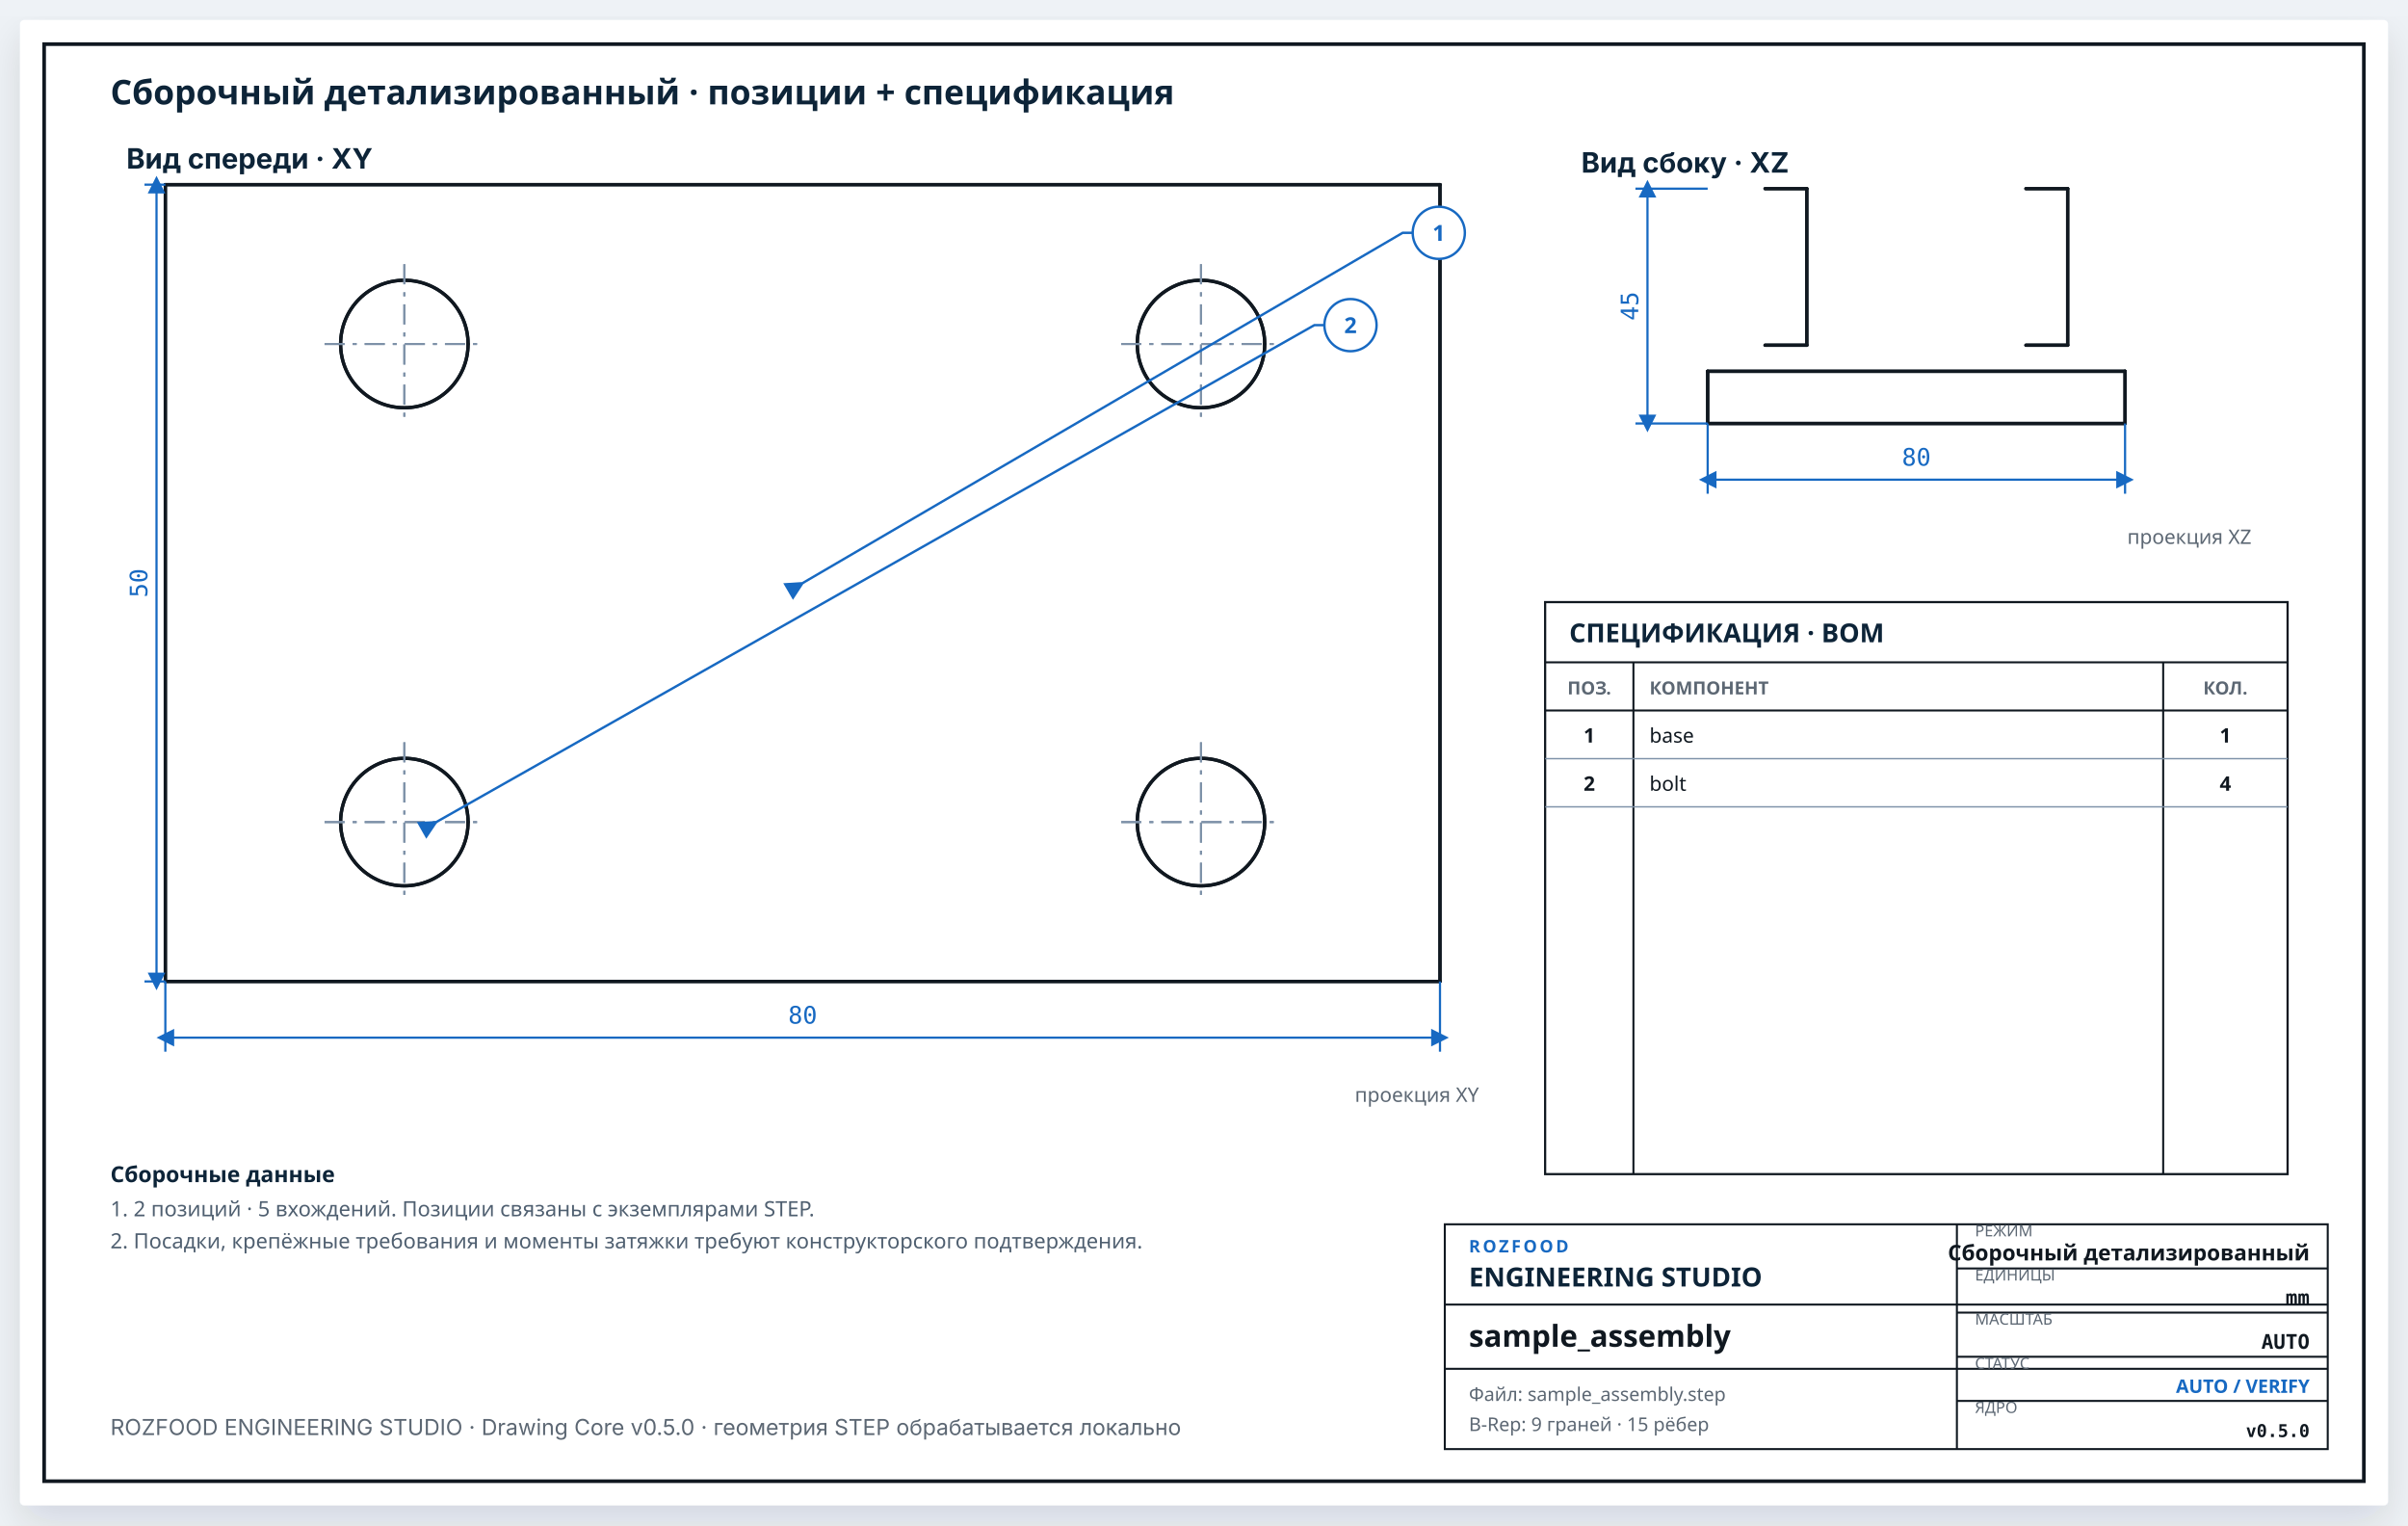
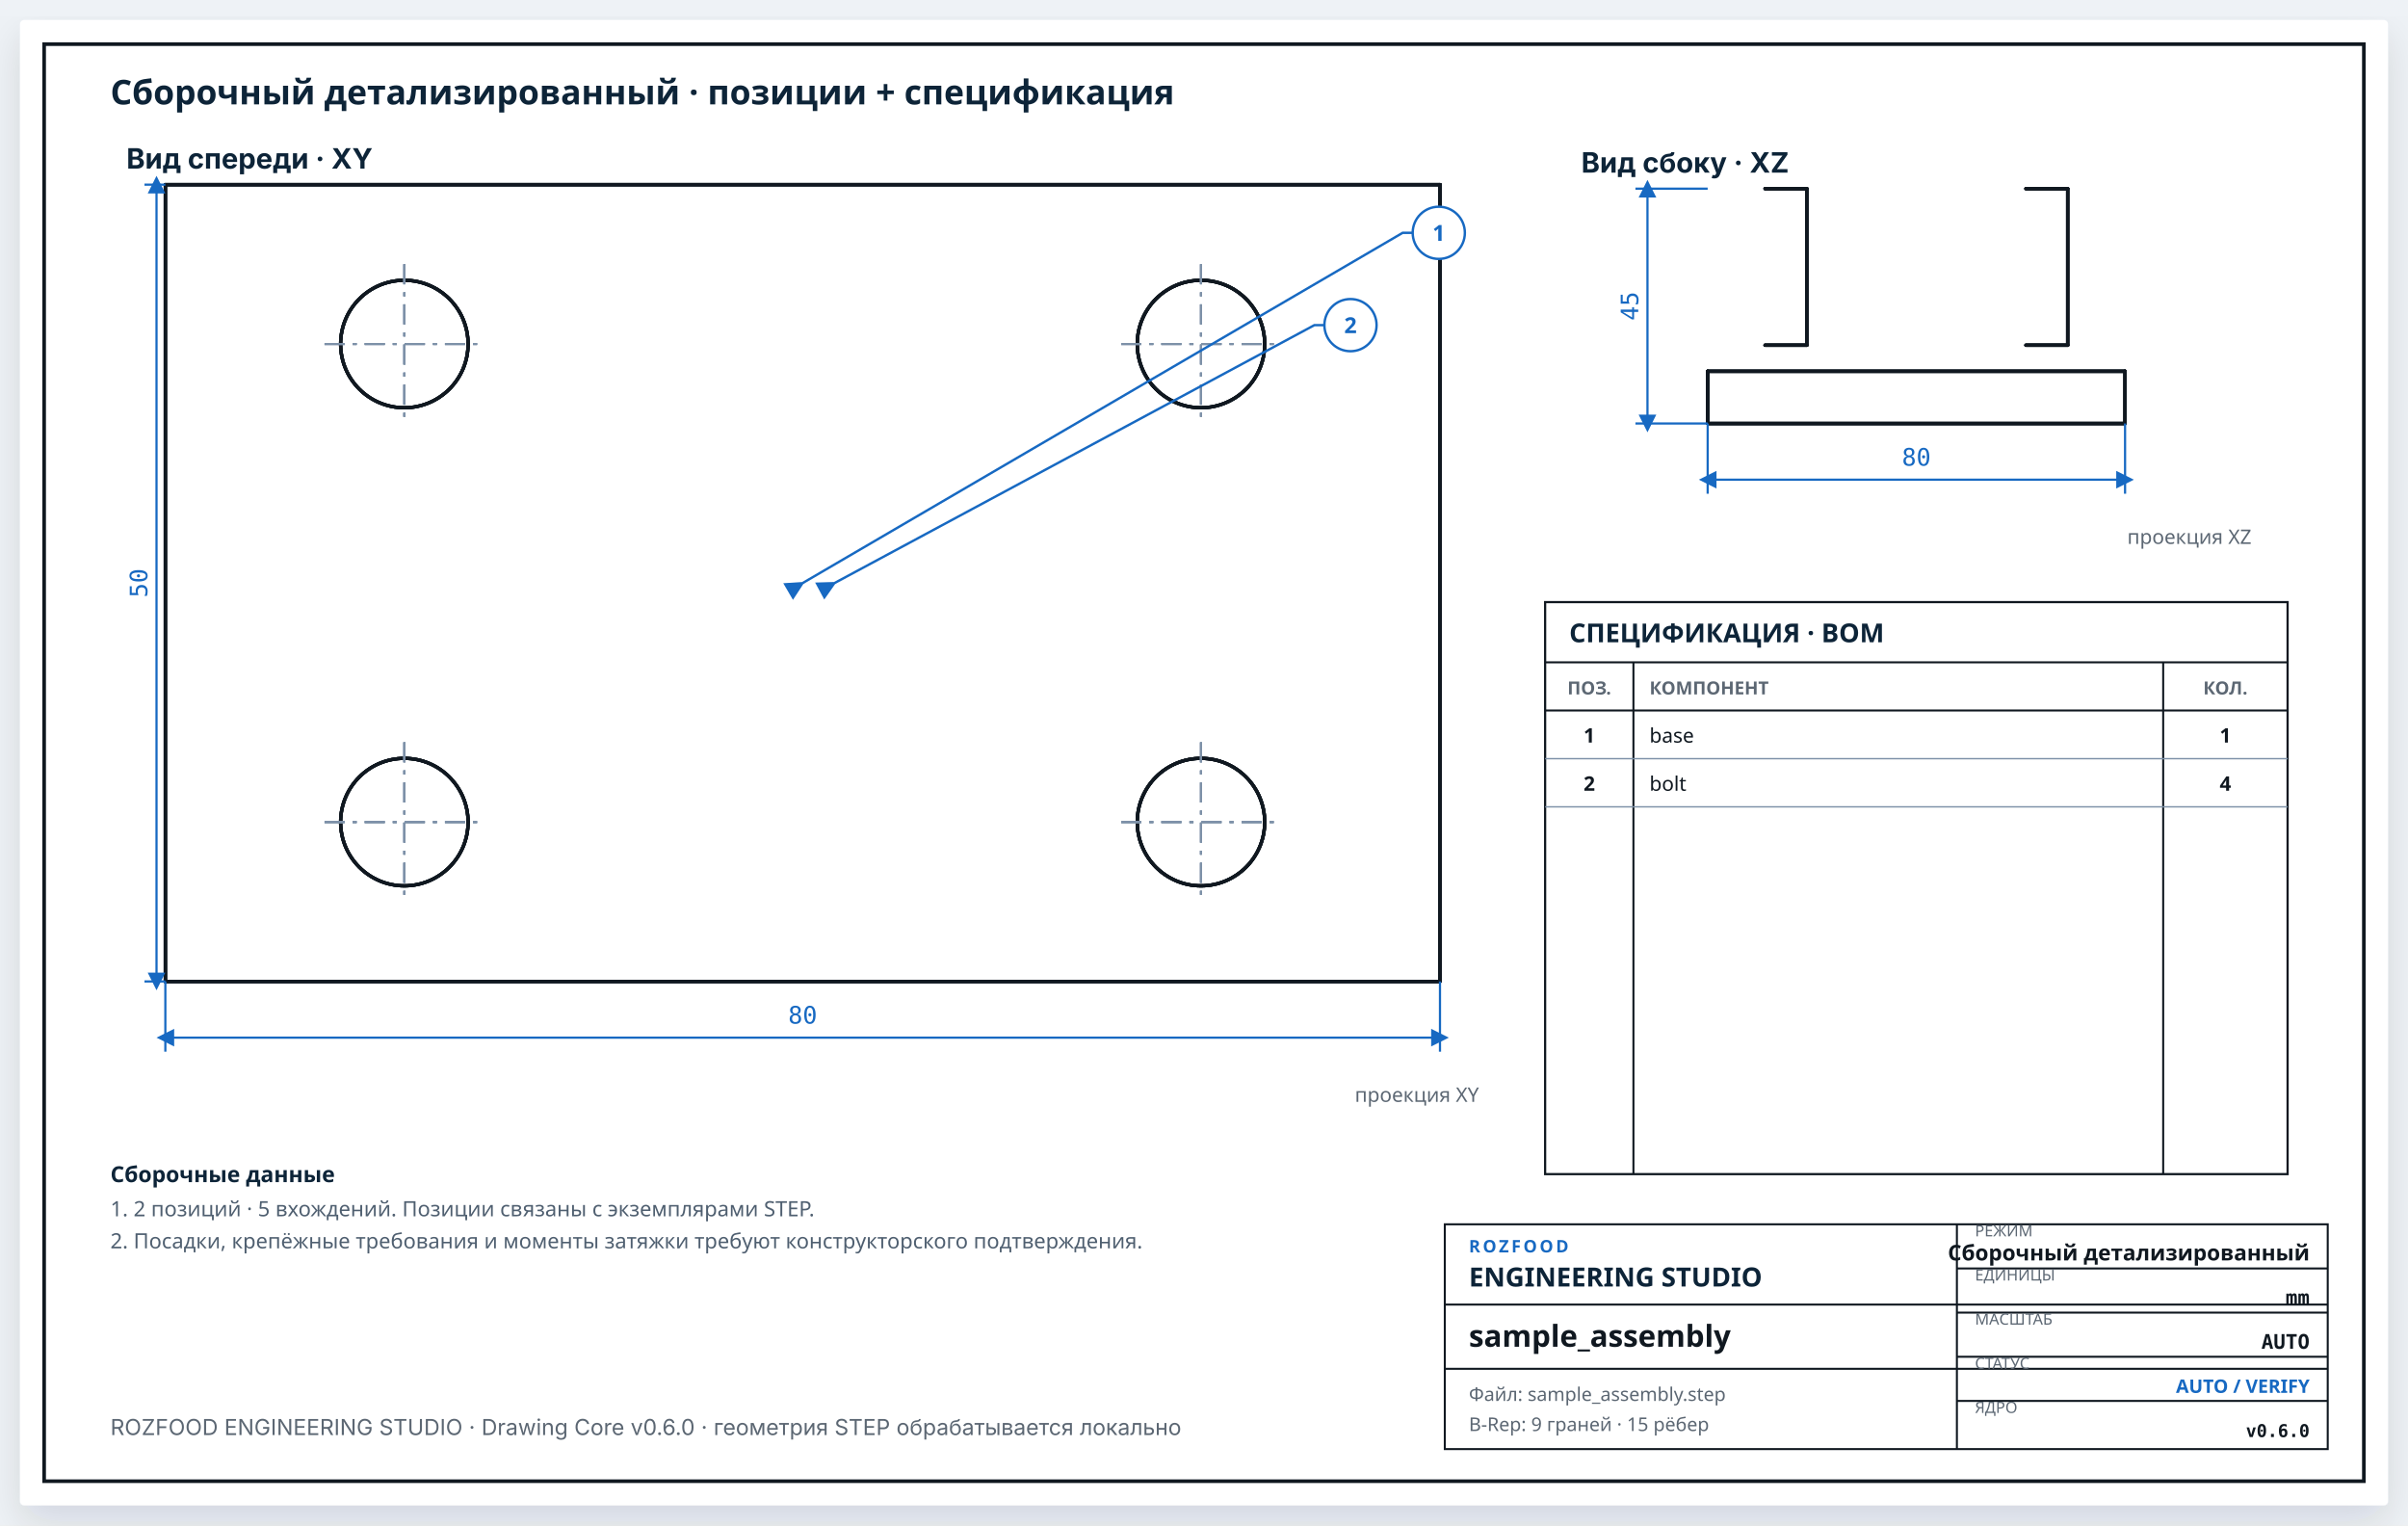
<svg xmlns="http://www.w3.org/2000/svg" viewBox="0 0 1200 760">
  <defs>
    <marker id="dimArr" markerWidth="8" markerHeight="8" refX="4" refY="4" orient="auto-start-reverse">
      <path d="M0,0 L8,4 L0,8 z" fill="#1769c2" />
    </marker>
    <marker id="leaderArr" markerWidth="8" markerHeight="8" refX="7" refY="4" orient="auto">
      <path d="M0,0 L8,4 L0,8 z" fill="#1769c2" />
    </marker>
    <pattern id="hatch45" width="10" height="10" patternUnits="userSpaceOnUse" patternTransform="rotate(45)">
      <line x1="0" y1="0" x2="0" y2="10" stroke="#8fa1b4" stroke-width="1.2" />
    </pattern>
    <filter id="sheetShadow" x="-10%" y="-10%" width="120%" height="130%">
      <feDropShadow dx="0" dy="8" stdDeviation="10" flood-color="#102030" flood-opacity=".12" />
    </filter>
  </defs>
  <rect width="1200" height="760" fill="#eef2f6" />
  <g filter="url(#sheetShadow)">
    <rect x="10" y="10" width="1180" height="740" rx="2" fill="#ffffff" />
  </g>
  <rect x="22" y="22" width="1156" height="716" fill="none" stroke="#101820" stroke-width="1.8" />
  <text x="55" y="52" fill="#0d2438" font-family="system-ui" font-size="17" font-weight="800">Сборочный детализированный · позиции + спецификация</text>
  <g class="drawing-view" data-plane="XY">
    <text x="63" y="84" fill="#0d2438" font-family="system-ui,-apple-system,sans-serif" font-size="14" font-weight="700">Вид спереди · XY</text>
    <g fill="none" stroke="#101820" stroke-width="1.65" stroke-linecap="round" stroke-linejoin="round">
      <line x1="82.40" y1="489.00" x2="82.40" y2="489.00" />
      <line x1="82.40" y1="489.00" x2="82.40" y2="92.00" />
      <line x1="82.40" y1="92.00" x2="82.40" y2="92.00" />
      <line x1="82.40" y1="489.00" x2="82.40" y2="92.00" />
      <line x1="717.60" y1="489.00" x2="717.60" y2="489.00" />
      <line x1="717.60" y1="489.00" x2="717.60" y2="92.00" />
      <line x1="717.60" y1="92.00" x2="717.60" y2="92.00" />
      <line x1="717.60" y1="489.00" x2="717.60" y2="92.00" />
      <line x1="82.40" y1="489.00" x2="717.60" y2="489.00" />
      <line x1="82.40" y1="489.00" x2="717.60" y2="489.00" />
      <line x1="82.40" y1="92.00" x2="717.60" y2="92.00" />
      <line x1="82.40" y1="92.00" x2="717.60" y2="92.00" />
+       <line x1="82.40" y1="489.00" x2="82.40" y2="489.00" />
+       <line x1="82.40" y1="489.00" x2="82.40" y2="92.00" />
+       <line x1="82.40" y1="92.00" x2="82.40" y2="92.00" />
+       <line x1="82.40" y1="489.00" x2="82.40" y2="92.00" />
+       <line x1="717.60" y1="489.00" x2="717.60" y2="489.00" />
+       <line x1="717.60" y1="489.00" x2="717.60" y2="92.00" />
+       <line x1="717.60" y1="92.00" x2="717.60" y2="92.00" />
+       <line x1="717.60" y1="489.00" x2="717.60" y2="92.00" />
+       <line x1="82.40" y1="489.00" x2="717.60" y2="489.00" />
+       <line x1="82.40" y1="489.00" x2="717.60" y2="489.00" />
+       <line x1="82.40" y1="92.00" x2="717.60" y2="92.00" />
+       <line x1="82.40" y1="92.00" x2="717.60" y2="92.00" />
      <line x1="233.26" y1="409.60" x2="233.26" y2="409.60" />
      <circle cx="201.50" cy="409.60" r="31.76" />
      <circle cx="201.50" cy="409.60" r="31.76" />
+       <line x1="233.26" y1="409.60" x2="233.26" y2="409.60" />
+       <circle cx="201.50" cy="409.60" r="31.76" />
+       <circle cx="201.50" cy="409.60" r="31.76" />
      <line x1="630.26" y1="409.60" x2="630.26" y2="409.60" />
      <circle cx="598.50" cy="409.60" r="31.76" />
      <circle cx="598.50" cy="409.60" r="31.76" />
+       <line x1="630.26" y1="409.60" x2="630.26" y2="409.60" />
+       <circle cx="598.50" cy="409.60" r="31.76" />
+       <circle cx="598.50" cy="409.60" r="31.76" />
      <line x1="233.26" y1="171.40" x2="233.26" y2="171.40" />
      <circle cx="201.50" cy="171.40" r="31.76" />
      <circle cx="201.50" cy="171.40" r="31.76" />
+       <line x1="233.26" y1="171.40" x2="233.26" y2="171.40" />
+       <circle cx="201.50" cy="171.40" r="31.76" />
+       <circle cx="201.50" cy="171.40" r="31.76" />
      <line x1="630.26" y1="171.40" x2="630.26" y2="171.40" />
      <circle cx="598.50" cy="171.40" r="31.76" />
      <circle cx="598.50" cy="171.40" r="31.76" />
+       <line x1="630.26" y1="171.40" x2="630.26" y2="171.40" />
+       <circle cx="598.50" cy="171.40" r="31.76" />
+       <circle cx="598.50" cy="171.40" r="31.76" />
    </g>
    <g stroke="#7d91a8" stroke-width="1" stroke-dasharray="10 4 2 4" fill="none">
      <line x1="161.74" y1="409.60" x2="241.26" y2="409.60" />
      <line x1="201.50" y1="369.84" x2="201.50" y2="449.36" />
      <line x1="161.74" y1="409.60" x2="241.26" y2="409.60" />
      <line x1="201.50" y1="369.84" x2="201.50" y2="449.36" />
-       <line x1="558.74" y1="409.60" x2="638.26" y2="409.60" />
-       <line x1="598.50" y1="369.84" x2="598.50" y2="449.36" />
-       <line x1="558.74" y1="409.60" x2="638.26" y2="409.60" />
-       <line x1="598.50" y1="369.84" x2="598.50" y2="449.36" />
-       <line x1="161.74" y1="171.40" x2="241.26" y2="171.40" />
-       <line x1="201.50" y1="131.64" x2="201.50" y2="211.16" />
-       <line x1="161.74" y1="171.40" x2="241.26" y2="171.40" />
-       <line x1="201.50" y1="131.64" x2="201.50" y2="211.16" />
+       <line x1="161.74" y1="409.60" x2="241.26" y2="409.60" />
+       <line x1="201.50" y1="369.84" x2="201.50" y2="449.36" />
+       <line x1="161.74" y1="409.60" x2="241.26" y2="409.60" />
+       <line x1="201.50" y1="369.84" x2="201.50" y2="449.36" />
+       <line x1="558.74" y1="409.60" x2="638.26" y2="409.60" />
+       <line x1="598.50" y1="369.84" x2="598.50" y2="449.36" />
+       <line x1="558.74" y1="409.60" x2="638.26" y2="409.60" />
+       <line x1="598.50" y1="369.84" x2="598.50" y2="449.36" />
+       <line x1="558.74" y1="409.60" x2="638.26" y2="409.60" />
+       <line x1="598.50" y1="369.84" x2="598.50" y2="449.36" />
+       <line x1="558.74" y1="409.60" x2="638.26" y2="409.60" />
+       <line x1="598.50" y1="369.84" x2="598.50" y2="449.36" />
+       <line x1="161.74" y1="171.40" x2="241.26" y2="171.40" />
+       <line x1="201.50" y1="131.64" x2="201.50" y2="211.16" />
+       <line x1="161.74" y1="171.40" x2="241.26" y2="171.40" />
+       <line x1="201.50" y1="131.64" x2="201.50" y2="211.16" />
+       <line x1="161.74" y1="171.40" x2="241.26" y2="171.40" />
+       <line x1="201.50" y1="131.64" x2="201.50" y2="211.16" />
+       <line x1="161.74" y1="171.40" x2="241.26" y2="171.40" />
+       <line x1="201.50" y1="131.64" x2="201.50" y2="211.16" />
+       <line x1="558.74" y1="171.40" x2="638.26" y2="171.40" />
+       <line x1="598.50" y1="131.64" x2="598.50" y2="211.16" />
+       <line x1="558.74" y1="171.40" x2="638.26" y2="171.40" />
+       <line x1="598.50" y1="131.64" x2="598.50" y2="211.16" />
      <line x1="558.74" y1="171.40" x2="638.26" y2="171.40" />
      <line x1="598.50" y1="131.64" x2="598.50" y2="211.16" />
      <line x1="558.74" y1="171.40" x2="638.26" y2="171.40" />
      <line x1="598.50" y1="131.64" x2="598.50" y2="211.16" />
    </g>
    <g stroke="#1769c2" fill="#1769c2" stroke-width="1.1" font-family="ui-monospace,SFMono-Regular,Menlo,monospace" font-size="12">
      <line x1="82.40" y1="489.00" x2="82.40" y2="524.00" />
      <line x1="717.60" y1="489.00" x2="717.60" y2="524.00" />
      <line x1="82.40" y1="517.00" x2="717.60" y2="517.00" marker-start="url(#dimArr)" marker-end="url(#dimArr)" />
      <text x="400.00" y="510.00" text-anchor="middle" stroke="none">80</text>
      <line x1="82.40" y1="489.00" x2="72.00" y2="489.00" />
      <line x1="82.40" y1="92.00" x2="72.00" y2="92.00" />
      <line x1="78.00" y1="489.00" x2="78.00" y2="92.00" marker-start="url(#dimArr)" marker-end="url(#dimArr)" />
      <text x="70.00" y="290.50" text-anchor="middle" dominant-baseline="middle" transform="rotate(-90 70.00 290.50)" stroke="none">50</text>
    </g>
    <text x="737" y="549" text-anchor="end" fill="#5c6773" font-family="system-ui" font-size="10">проекция XY</text>
  </g>
  <g font-family="system-ui" stroke="#1769c2" fill="none" stroke-width="1.2">
    <polyline points="400.00,290.50 699.00,116.00 705.00,116.00" marker-start="url(#leaderArr)" />
    <circle cx="717.00" cy="116.00" r="13" fill="#fff" />
    <text x="717.00" y="120.00" text-anchor="middle" fill="#1769c2" stroke="none" font-size="11" font-weight="800">1</text>
-     <polyline points="217.38,409.60 655.00,162.00 661.00,162.00" marker-start="url(#leaderArr)" />
+     <polyline points="415.88,290.50 655.00,162.00 661.00,162.00" marker-start="url(#leaderArr)" />
    <circle cx="673.00" cy="162.00" r="13" fill="#fff" />
    <text x="673.00" y="166.00" text-anchor="middle" fill="#1769c2" stroke="none" font-size="11" font-weight="800">2</text>
  </g>
  <g class="drawing-view" data-plane="XZ">
    <text x="788" y="86" fill="#0d2438" font-family="system-ui,-apple-system,sans-serif" font-size="14" font-weight="700">Вид сбоку · XZ</text>
    <g fill="none" stroke="#101820" stroke-width="1.65" stroke-linecap="round" stroke-linejoin="round">
      <line x1="851.00" y1="211.00" x2="851.00" y2="185.00" />
      <line x1="851.00" y1="211.00" x2="851.00" y2="211.00" />
      <line x1="851.00" y1="211.00" x2="851.00" y2="185.00" />
      <line x1="851.00" y1="185.00" x2="851.00" y2="185.00" />
      <line x1="1059.00" y1="211.00" x2="1059.00" y2="185.00" />
      <line x1="1059.00" y1="211.00" x2="1059.00" y2="211.00" />
      <line x1="1059.00" y1="211.00" x2="1059.00" y2="185.00" />
      <line x1="1059.00" y1="185.00" x2="1059.00" y2="185.00" />
      <line x1="851.00" y1="211.00" x2="1059.00" y2="211.00" />
      <line x1="851.00" y1="185.00" x2="1059.00" y2="185.00" />
      <line x1="851.00" y1="211.00" x2="1059.00" y2="211.00" />
      <line x1="851.00" y1="185.00" x2="1059.00" y2="185.00" />
-       <line x1="900.40" y1="172.00" x2="900.40" y2="94.00" />
-       <polyline points="900.40,94.00 900.35,94.00 900.20,94.00 899.95,94.00 899.61,94.00 899.17,94.00 898.65,94.00 898.04,94.00 897.35,94.00 896.60,94.00 895.78,94.00 894.90,94.00 893.98,94.00 893.02,94.00 892.03,94.00 891.02,94.00 890.00,94.00 888.98,94.00 887.97,94.00 886.98,94.00 886.02,94.00 885.10,94.00 884.22,94.00 883.40,94.00 882.65,94.00 881.96,94.00 881.35,94.00 880.83,94.00 880.39,94.00 880.05,94.00 879.80,94.00 879.65,94.00 879.60,94.00 879.65,94.00 879.80,94.00 880.05,94.00 880.39,94.00 880.83,94.00 881.35,94.00 881.96,94.00 882.65,94.00 883.40,94.00 884.22,94.00 885.10,94.00 886.02,94.00 886.98,94.00 887.97,94.00 888.98,94.00 890.00,94.00 891.02,94.00 892.03,94.00 893.02,94.00 893.98,94.00 894.90,94.00 895.78,94.00 896.60,94.00 897.35,94.00 898.04,94.00 898.65,94.00 899.17,94.00 899.61,94.00 899.95,94.00 900.20,94.00 900.35,94.00 900.40,94.00" />
-       <polyline points="900.40,172.00 900.35,172.00 900.20,172.00 899.95,172.00 899.61,172.00 899.17,172.00 898.65,172.00 898.04,172.00 897.35,172.00 896.60,172.00 895.78,172.00 894.90,172.00 893.98,172.00 893.02,172.00 892.03,172.00 891.02,172.00 890.00,172.00 888.98,172.00 887.97,172.00 886.98,172.00 886.02,172.00 885.10,172.00 884.22,172.00 883.40,172.00 882.65,172.00 881.96,172.00 881.35,172.00 880.83,172.00 880.39,172.00 880.05,172.00 879.80,172.00 879.65,172.00 879.60,172.00 879.65,172.00 879.80,172.00 880.05,172.00 880.39,172.00 880.83,172.00 881.35,172.00 881.96,172.00 882.65,172.00 883.40,172.00 884.22,172.00 885.10,172.00 886.02,172.00 886.98,172.00 887.97,172.00 888.98,172.00 890.00,172.00 891.02,172.00 892.03,172.00 893.02,172.00 893.98,172.00 894.90,172.00 895.78,172.00 896.60,172.00 897.35,172.00 898.04,172.00 898.65,172.00 899.17,172.00 899.61,172.00 899.95,172.00 900.20,172.00 900.35,172.00 900.40,172.00" />
-       <line x1="1030.40" y1="172.00" x2="1030.40" y2="94.00" />
-       <polyline points="1030.40,94.00 1030.35,94.00 1030.20,94.00 1029.95,94.00 1029.61,94.00 1029.17,94.00 1028.65,94.00 1028.04,94.00 1027.35,94.00 1026.60,94.00 1025.78,94.00 1024.90,94.00 1023.98,94.00 1023.02,94.00 1022.03,94.00 1021.02,94.00 1020.00,94.00 1018.98,94.00 1017.97,94.00 1016.98,94.00 1016.02,94.00 1015.10,94.00 1014.22,94.00 1013.40,94.00 1012.65,94.00 1011.96,94.00 1011.35,94.00 1010.83,94.00 1010.39,94.00 1010.05,94.00 1009.80,94.00 1009.65,94.00 1009.60,94.00 1009.65,94.00 1009.80,94.00 1010.05,94.00 1010.39,94.00 1010.83,94.00 1011.35,94.00 1011.96,94.00 1012.65,94.00 1013.40,94.00 1014.22,94.00 1015.10,94.00 1016.02,94.00 1016.98,94.00 1017.97,94.00 1018.98,94.00 1020.00,94.00 1021.02,94.00 1022.03,94.00 1023.02,94.00 1023.98,94.00 1024.90,94.00 1025.78,94.00 1026.60,94.00 1027.35,94.00 1028.04,94.00 1028.65,94.00 1029.17,94.00 1029.61,94.00 1029.95,94.00 1030.20,94.00 1030.35,94.00 1030.40,94.00" />
-       <polyline points="1030.40,172.00 1030.35,172.00 1030.20,172.00 1029.95,172.00 1029.61,172.00 1029.17,172.00 1028.65,172.00 1028.04,172.00 1027.35,172.00 1026.60,172.00 1025.78,172.00 1024.90,172.00 1023.98,172.00 1023.02,172.00 1022.03,172.00 1021.02,172.00 1020.00,172.00 1018.98,172.00 1017.97,172.00 1016.98,172.00 1016.02,172.00 1015.10,172.00 1014.22,172.00 1013.40,172.00 1012.65,172.00 1011.96,172.00 1011.35,172.00 1010.83,172.00 1010.39,172.00 1010.05,172.00 1009.80,172.00 1009.65,172.00 1009.60,172.00 1009.65,172.00 1009.80,172.00 1010.05,172.00 1010.39,172.00 1010.83,172.00 1011.35,172.00 1011.96,172.00 1012.65,172.00 1013.40,172.00 1014.22,172.00 1015.10,172.00 1016.02,172.00 1016.98,172.00 1017.97,172.00 1018.98,172.00 1020.00,172.00 1021.02,172.00 1022.03,172.00 1023.02,172.00 1023.98,172.00 1024.90,172.00 1025.78,172.00 1026.60,172.00 1027.35,172.00 1028.04,172.00 1028.65,172.00 1029.17,172.00 1029.61,172.00 1029.95,172.00 1030.20,172.00 1030.35,172.00 1030.40,172.00" />
-       <line x1="900.40" y1="172.00" x2="900.40" y2="94.00" />
-       <polyline points="900.40,94.00 900.35,94.00 900.20,94.00 899.95,94.00 899.61,94.00 899.17,94.00 898.65,94.00 898.04,94.00 897.35,94.00 896.60,94.00 895.78,94.00 894.90,94.00 893.98,94.00 893.02,94.00 892.03,94.00 891.02,94.00 890.00,94.00 888.98,94.00 887.97,94.00 886.98,94.00 886.02,94.00 885.10,94.00 884.22,94.00 883.40,94.00 882.65,94.00 881.96,94.00 881.35,94.00 880.83,94.00 880.39,94.00 880.05,94.00 879.80,94.00 879.65,94.00 879.60,94.00 879.65,94.00 879.80,94.00 880.05,94.00 880.39,94.00 880.83,94.00 881.35,94.00 881.96,94.00 882.65,94.00 883.40,94.00 884.22,94.00 885.10,94.00 886.02,94.00 886.98,94.00 887.97,94.00 888.98,94.00 890.00,94.00 891.02,94.00 892.03,94.00 893.02,94.00 893.98,94.00 894.90,94.00 895.78,94.00 896.60,94.00 897.35,94.00 898.04,94.00 898.65,94.00 899.17,94.00 899.61,94.00 899.95,94.00 900.20,94.00 900.35,94.00 900.40,94.00" />
-       <polyline points="900.40,172.00 900.35,172.00 900.20,172.00 899.95,172.00 899.61,172.00 899.17,172.00 898.65,172.00 898.04,172.00 897.35,172.00 896.60,172.00 895.78,172.00 894.90,172.00 893.98,172.00 893.02,172.00 892.03,172.00 891.02,172.00 890.00,172.00 888.98,172.00 887.97,172.00 886.98,172.00 886.02,172.00 885.10,172.00 884.22,172.00 883.40,172.00 882.65,172.00 881.96,172.00 881.35,172.00 880.83,172.00 880.39,172.00 880.05,172.00 879.80,172.00 879.65,172.00 879.60,172.00 879.65,172.00 879.80,172.00 880.05,172.00 880.39,172.00 880.83,172.00 881.35,172.00 881.96,172.00 882.65,172.00 883.40,172.00 884.22,172.00 885.10,172.00 886.02,172.00 886.98,172.00 887.97,172.00 888.98,172.00 890.00,172.00 891.02,172.00 892.03,172.00 893.02,172.00 893.98,172.00 894.90,172.00 895.78,172.00 896.60,172.00 897.35,172.00 898.04,172.00 898.65,172.00 899.17,172.00 899.61,172.00 899.95,172.00 900.20,172.00 900.35,172.00 900.40,172.00" />
+       <line x1="851.00" y1="211.00" x2="851.00" y2="185.00" />
+       <line x1="851.00" y1="211.00" x2="851.00" y2="211.00" />
+       <line x1="851.00" y1="211.00" x2="851.00" y2="185.00" />
+       <line x1="851.00" y1="185.00" x2="851.00" y2="185.00" />
+       <line x1="1059.00" y1="211.00" x2="1059.00" y2="185.00" />
+       <line x1="1059.00" y1="211.00" x2="1059.00" y2="211.00" />
+       <line x1="1059.00" y1="211.00" x2="1059.00" y2="185.00" />
+       <line x1="1059.00" y1="185.00" x2="1059.00" y2="185.00" />
+       <line x1="851.00" y1="211.00" x2="1059.00" y2="211.00" />
+       <line x1="851.00" y1="185.00" x2="1059.00" y2="185.00" />
+       <line x1="851.00" y1="211.00" x2="1059.00" y2="211.00" />
+       <line x1="851.00" y1="185.00" x2="1059.00" y2="185.00" />
+       <line x1="900.40" y1="172.00" x2="900.40" y2="94.00" />
+       <polyline points="900.40,94.00 900.35,94.00 900.20,94.00 899.95,94.00 899.61,94.00 899.17,94.00 898.65,94.00 898.04,94.00 897.35,94.00 896.60,94.00 895.78,94.00 894.90,94.00 893.98,94.00 893.02,94.00 892.03,94.00 891.02,94.00 890.00,94.00 888.98,94.00 887.97,94.00 886.98,94.00 886.02,94.00 885.10,94.00 884.22,94.00 883.40,94.00 882.65,94.00 881.96,94.00 881.35,94.00 880.83,94.00 880.39,94.00 880.05,94.00 879.80,94.00 879.65,94.00 879.60,94.00 879.65,94.00 879.80,94.00 880.05,94.00 880.39,94.00 880.83,94.00 881.35,94.00 881.96,94.00 882.65,94.00 883.40,94.00 884.22,94.00 885.10,94.00 886.02,94.00 886.98,94.00 887.97,94.00 888.98,94.00 890.00,94.00 891.02,94.00 892.03,94.00 893.02,94.00 893.98,94.00 894.90,94.00 895.78,94.00 896.60,94.00 897.35,94.00 898.04,94.00 898.65,94.00 899.17,94.00 899.61,94.00 899.95,94.00 900.20,94.00 900.35,94.00 900.40,94.00" />
+       <polyline points="900.40,172.00 900.35,172.00 900.20,172.00 899.95,172.00 899.61,172.00 899.17,172.00 898.65,172.00 898.04,172.00 897.35,172.00 896.60,172.00 895.78,172.00 894.90,172.00 893.98,172.00 893.02,172.00 892.03,172.00 891.02,172.00 890.00,172.00 888.98,172.00 887.97,172.00 886.98,172.00 886.02,172.00 885.10,172.00 884.22,172.00 883.40,172.00 882.65,172.00 881.96,172.00 881.35,172.00 880.83,172.00 880.39,172.00 880.05,172.00 879.80,172.00 879.65,172.00 879.60,172.00 879.65,172.00 879.80,172.00 880.05,172.00 880.39,172.00 880.83,172.00 881.35,172.00 881.96,172.00 882.65,172.00 883.40,172.00 884.22,172.00 885.10,172.00 886.02,172.00 886.98,172.00 887.97,172.00 888.98,172.00 890.00,172.00 891.02,172.00 892.03,172.00 893.02,172.00 893.98,172.00 894.90,172.00 895.78,172.00 896.60,172.00 897.35,172.00 898.04,172.00 898.65,172.00 899.17,172.00 899.61,172.00 899.95,172.00 900.20,172.00 900.35,172.00 900.40,172.00" />
+       <line x1="900.40" y1="172.00" x2="900.40" y2="94.00" />
+       <polyline points="900.40,94.00 900.35,94.00 900.20,94.00 899.95,94.00 899.61,94.00 899.17,94.00 898.65,94.00 898.04,94.00 897.35,94.00 896.60,94.00 895.78,94.00 894.90,94.00 893.98,94.00 893.02,94.00 892.03,94.00 891.02,94.00 890.00,94.00 888.98,94.00 887.97,94.00 886.98,94.00 886.02,94.00 885.10,94.00 884.22,94.00 883.40,94.00 882.65,94.00 881.96,94.00 881.35,94.00 880.83,94.00 880.39,94.00 880.05,94.00 879.80,94.00 879.65,94.00 879.60,94.00 879.65,94.00 879.80,94.00 880.05,94.00 880.39,94.00 880.83,94.00 881.35,94.00 881.96,94.00 882.65,94.00 883.40,94.00 884.22,94.00 885.10,94.00 886.02,94.00 886.98,94.00 887.97,94.00 888.98,94.00 890.00,94.00 891.02,94.00 892.03,94.00 893.02,94.00 893.98,94.00 894.90,94.00 895.78,94.00 896.60,94.00 897.35,94.00 898.04,94.00 898.65,94.00 899.17,94.00 899.61,94.00 899.95,94.00 900.20,94.00 900.35,94.00 900.40,94.00" />
+       <polyline points="900.40,172.00 900.35,172.00 900.20,172.00 899.95,172.00 899.61,172.00 899.17,172.00 898.65,172.00 898.04,172.00 897.35,172.00 896.60,172.00 895.78,172.00 894.90,172.00 893.98,172.00 893.02,172.00 892.03,172.00 891.02,172.00 890.00,172.00 888.98,172.00 887.97,172.00 886.98,172.00 886.02,172.00 885.10,172.00 884.22,172.00 883.40,172.00 882.65,172.00 881.96,172.00 881.35,172.00 880.83,172.00 880.39,172.00 880.05,172.00 879.80,172.00 879.65,172.00 879.60,172.00 879.65,172.00 879.80,172.00 880.05,172.00 880.39,172.00 880.83,172.00 881.35,172.00 881.96,172.00 882.65,172.00 883.40,172.00 884.22,172.00 885.10,172.00 886.02,172.00 886.98,172.00 887.97,172.00 888.98,172.00 890.00,172.00 891.02,172.00 892.03,172.00 893.02,172.00 893.98,172.00 894.90,172.00 895.78,172.00 896.60,172.00 897.35,172.00 898.04,172.00 898.65,172.00 899.17,172.00 899.61,172.00 899.95,172.00 900.20,172.00 900.35,172.00 900.40,172.00" />
+       <line x1="1030.40" y1="172.00" x2="1030.40" y2="94.00" />
+       <polyline points="1030.40,94.00 1030.35,94.00 1030.20,94.00 1029.95,94.00 1029.61,94.00 1029.17,94.00 1028.65,94.00 1028.04,94.00 1027.35,94.00 1026.60,94.00 1025.78,94.00 1024.90,94.00 1023.98,94.00 1023.02,94.00 1022.03,94.00 1021.02,94.00 1020.00,94.00 1018.98,94.00 1017.97,94.00 1016.98,94.00 1016.02,94.00 1015.10,94.00 1014.22,94.00 1013.40,94.00 1012.65,94.00 1011.96,94.00 1011.35,94.00 1010.83,94.00 1010.39,94.00 1010.05,94.00 1009.80,94.00 1009.65,94.00 1009.60,94.00 1009.65,94.00 1009.80,94.00 1010.05,94.00 1010.39,94.00 1010.83,94.00 1011.35,94.00 1011.96,94.00 1012.65,94.00 1013.40,94.00 1014.22,94.00 1015.10,94.00 1016.02,94.00 1016.98,94.00 1017.97,94.00 1018.98,94.00 1020.00,94.00 1021.02,94.00 1022.03,94.00 1023.02,94.00 1023.98,94.00 1024.90,94.00 1025.78,94.00 1026.60,94.00 1027.35,94.00 1028.04,94.00 1028.65,94.00 1029.17,94.00 1029.61,94.00 1029.95,94.00 1030.20,94.00 1030.35,94.00 1030.40,94.00" />
+       <polyline points="1030.40,172.00 1030.35,172.00 1030.20,172.00 1029.95,172.00 1029.61,172.00 1029.17,172.00 1028.65,172.00 1028.04,172.00 1027.35,172.00 1026.60,172.00 1025.78,172.00 1024.90,172.00 1023.98,172.00 1023.02,172.00 1022.03,172.00 1021.02,172.00 1020.00,172.00 1018.98,172.00 1017.97,172.00 1016.98,172.00 1016.02,172.00 1015.10,172.00 1014.22,172.00 1013.40,172.00 1012.65,172.00 1011.96,172.00 1011.35,172.00 1010.83,172.00 1010.39,172.00 1010.05,172.00 1009.80,172.00 1009.65,172.00 1009.60,172.00 1009.65,172.00 1009.80,172.00 1010.05,172.00 1010.39,172.00 1010.83,172.00 1011.35,172.00 1011.96,172.00 1012.65,172.00 1013.40,172.00 1014.22,172.00 1015.10,172.00 1016.02,172.00 1016.98,172.00 1017.97,172.00 1018.98,172.00 1020.00,172.00 1021.02,172.00 1022.03,172.00 1023.02,172.00 1023.98,172.00 1024.90,172.00 1025.78,172.00 1026.60,172.00 1027.35,172.00 1028.04,172.00 1028.65,172.00 1029.17,172.00 1029.61,172.00 1029.95,172.00 1030.20,172.00 1030.35,172.00 1030.40,172.00" />
+       <line x1="1030.40" y1="172.00" x2="1030.40" y2="94.00" />
+       <polyline points="1030.40,94.00 1030.35,94.00 1030.20,94.00 1029.95,94.00 1029.61,94.00 1029.17,94.00 1028.65,94.00 1028.04,94.00 1027.35,94.00 1026.60,94.00 1025.78,94.00 1024.90,94.00 1023.98,94.00 1023.02,94.00 1022.03,94.00 1021.02,94.00 1020.00,94.00 1018.98,94.00 1017.97,94.00 1016.98,94.00 1016.02,94.00 1015.10,94.00 1014.22,94.00 1013.40,94.00 1012.65,94.00 1011.96,94.00 1011.35,94.00 1010.83,94.00 1010.39,94.00 1010.05,94.00 1009.80,94.00 1009.65,94.00 1009.60,94.00 1009.65,94.00 1009.80,94.00 1010.05,94.00 1010.39,94.00 1010.83,94.00 1011.35,94.00 1011.96,94.00 1012.65,94.00 1013.40,94.00 1014.22,94.00 1015.10,94.00 1016.02,94.00 1016.98,94.00 1017.97,94.00 1018.98,94.00 1020.00,94.00 1021.02,94.00 1022.03,94.00 1023.02,94.00 1023.98,94.00 1024.90,94.00 1025.78,94.00 1026.60,94.00 1027.35,94.00 1028.04,94.00 1028.65,94.00 1029.17,94.00 1029.61,94.00 1029.95,94.00 1030.20,94.00 1030.35,94.00 1030.40,94.00" />
+       <polyline points="1030.40,172.00 1030.35,172.00 1030.20,172.00 1029.95,172.00 1029.61,172.00 1029.17,172.00 1028.65,172.00 1028.04,172.00 1027.35,172.00 1026.60,172.00 1025.78,172.00 1024.90,172.00 1023.98,172.00 1023.02,172.00 1022.03,172.00 1021.02,172.00 1020.00,172.00 1018.98,172.00 1017.97,172.00 1016.98,172.00 1016.02,172.00 1015.10,172.00 1014.22,172.00 1013.40,172.00 1012.65,172.00 1011.96,172.00 1011.35,172.00 1010.83,172.00 1010.39,172.00 1010.05,172.00 1009.80,172.00 1009.65,172.00 1009.60,172.00 1009.65,172.00 1009.80,172.00 1010.05,172.00 1010.39,172.00 1010.83,172.00 1011.35,172.00 1011.96,172.00 1012.65,172.00 1013.40,172.00 1014.22,172.00 1015.10,172.00 1016.02,172.00 1016.98,172.00 1017.97,172.00 1018.98,172.00 1020.00,172.00 1021.02,172.00 1022.03,172.00 1023.02,172.00 1023.98,172.00 1024.90,172.00 1025.78,172.00 1026.60,172.00 1027.35,172.00 1028.04,172.00 1028.65,172.00 1029.17,172.00 1029.61,172.00 1029.95,172.00 1030.20,172.00 1030.35,172.00 1030.40,172.00" />
+       <line x1="900.40" y1="172.00" x2="900.40" y2="94.00" />
+       <polyline points="900.40,94.00 900.35,94.00 900.20,94.00 899.95,94.00 899.61,94.00 899.17,94.00 898.65,94.00 898.04,94.00 897.35,94.00 896.60,94.00 895.78,94.00 894.90,94.00 893.98,94.00 893.02,94.00 892.03,94.00 891.02,94.00 890.00,94.00 888.98,94.00 887.97,94.00 886.98,94.00 886.02,94.00 885.10,94.00 884.22,94.00 883.40,94.00 882.65,94.00 881.96,94.00 881.35,94.00 880.83,94.00 880.39,94.00 880.05,94.00 879.80,94.00 879.65,94.00 879.60,94.00 879.65,94.00 879.80,94.00 880.05,94.00 880.39,94.00 880.83,94.00 881.35,94.00 881.96,94.00 882.65,94.00 883.40,94.00 884.22,94.00 885.10,94.00 886.02,94.00 886.98,94.00 887.97,94.00 888.98,94.00 890.00,94.00 891.02,94.00 892.03,94.00 893.02,94.00 893.98,94.00 894.90,94.00 895.78,94.00 896.60,94.00 897.35,94.00 898.04,94.00 898.65,94.00 899.17,94.00 899.61,94.00 899.95,94.00 900.20,94.00 900.35,94.00 900.40,94.00" />
+       <polyline points="900.40,172.00 900.35,172.00 900.20,172.00 899.95,172.00 899.61,172.00 899.17,172.00 898.65,172.00 898.04,172.00 897.35,172.00 896.60,172.00 895.78,172.00 894.90,172.00 893.98,172.00 893.02,172.00 892.03,172.00 891.02,172.00 890.00,172.00 888.98,172.00 887.97,172.00 886.98,172.00 886.02,172.00 885.10,172.00 884.22,172.00 883.40,172.00 882.65,172.00 881.96,172.00 881.35,172.00 880.83,172.00 880.39,172.00 880.05,172.00 879.80,172.00 879.65,172.00 879.60,172.00 879.65,172.00 879.80,172.00 880.05,172.00 880.39,172.00 880.83,172.00 881.35,172.00 881.96,172.00 882.65,172.00 883.40,172.00 884.22,172.00 885.10,172.00 886.02,172.00 886.98,172.00 887.97,172.00 888.98,172.00 890.00,172.00 891.02,172.00 892.03,172.00 893.02,172.00 893.98,172.00 894.90,172.00 895.78,172.00 896.60,172.00 897.35,172.00 898.04,172.00 898.65,172.00 899.17,172.00 899.61,172.00 899.95,172.00 900.20,172.00 900.35,172.00 900.40,172.00" />
+       <line x1="900.40" y1="172.00" x2="900.40" y2="94.00" />
+       <polyline points="900.40,94.00 900.35,94.00 900.20,94.00 899.95,94.00 899.61,94.00 899.17,94.00 898.65,94.00 898.04,94.00 897.35,94.00 896.60,94.00 895.78,94.00 894.90,94.00 893.98,94.00 893.02,94.00 892.03,94.00 891.02,94.00 890.00,94.00 888.98,94.00 887.97,94.00 886.98,94.00 886.02,94.00 885.10,94.00 884.22,94.00 883.40,94.00 882.65,94.00 881.96,94.00 881.35,94.00 880.83,94.00 880.39,94.00 880.05,94.00 879.80,94.00 879.65,94.00 879.60,94.00 879.65,94.00 879.80,94.00 880.05,94.00 880.39,94.00 880.83,94.00 881.35,94.00 881.96,94.00 882.65,94.00 883.40,94.00 884.22,94.00 885.10,94.00 886.02,94.00 886.98,94.00 887.97,94.00 888.98,94.00 890.00,94.00 891.02,94.00 892.03,94.00 893.02,94.00 893.98,94.00 894.90,94.00 895.78,94.00 896.60,94.00 897.35,94.00 898.04,94.00 898.65,94.00 899.17,94.00 899.61,94.00 899.95,94.00 900.20,94.00 900.35,94.00 900.40,94.00" />
+       <polyline points="900.40,172.00 900.35,172.00 900.20,172.00 899.95,172.00 899.61,172.00 899.17,172.00 898.65,172.00 898.04,172.00 897.35,172.00 896.60,172.00 895.78,172.00 894.90,172.00 893.98,172.00 893.02,172.00 892.03,172.00 891.02,172.00 890.00,172.00 888.98,172.00 887.97,172.00 886.98,172.00 886.02,172.00 885.10,172.00 884.22,172.00 883.40,172.00 882.65,172.00 881.96,172.00 881.35,172.00 880.83,172.00 880.39,172.00 880.05,172.00 879.80,172.00 879.65,172.00 879.60,172.00 879.65,172.00 879.80,172.00 880.05,172.00 880.39,172.00 880.83,172.00 881.35,172.00 881.96,172.00 882.65,172.00 883.40,172.00 884.22,172.00 885.10,172.00 886.02,172.00 886.98,172.00 887.97,172.00 888.98,172.00 890.00,172.00 891.02,172.00 892.03,172.00 893.02,172.00 893.98,172.00 894.90,172.00 895.78,172.00 896.60,172.00 897.35,172.00 898.04,172.00 898.65,172.00 899.17,172.00 899.61,172.00 899.95,172.00 900.20,172.00 900.35,172.00 900.40,172.00" />
+       <line x1="1030.40" y1="172.00" x2="1030.40" y2="94.00" />
+       <polyline points="1030.40,94.00 1030.35,94.00 1030.20,94.00 1029.95,94.00 1029.61,94.00 1029.17,94.00 1028.65,94.00 1028.04,94.00 1027.35,94.00 1026.60,94.00 1025.78,94.00 1024.90,94.00 1023.98,94.00 1023.02,94.00 1022.03,94.00 1021.02,94.00 1020.00,94.00 1018.98,94.00 1017.97,94.00 1016.98,94.00 1016.02,94.00 1015.10,94.00 1014.22,94.00 1013.40,94.00 1012.65,94.00 1011.96,94.00 1011.35,94.00 1010.83,94.00 1010.39,94.00 1010.05,94.00 1009.80,94.00 1009.65,94.00 1009.60,94.00 1009.65,94.00 1009.80,94.00 1010.05,94.00 1010.39,94.00 1010.83,94.00 1011.35,94.00 1011.96,94.00 1012.65,94.00 1013.40,94.00 1014.22,94.00 1015.10,94.00 1016.02,94.00 1016.98,94.00 1017.97,94.00 1018.98,94.00 1020.00,94.00 1021.02,94.00 1022.03,94.00 1023.02,94.00 1023.98,94.00 1024.90,94.00 1025.78,94.00 1026.60,94.00 1027.35,94.00 1028.04,94.00 1028.65,94.00 1029.17,94.00 1029.61,94.00 1029.95,94.00 1030.20,94.00 1030.35,94.00 1030.40,94.00" />
+       <polyline points="1030.40,172.00 1030.35,172.00 1030.20,172.00 1029.95,172.00 1029.61,172.00 1029.17,172.00 1028.65,172.00 1028.04,172.00 1027.35,172.00 1026.60,172.00 1025.78,172.00 1024.90,172.00 1023.98,172.00 1023.02,172.00 1022.03,172.00 1021.02,172.00 1020.00,172.00 1018.98,172.00 1017.97,172.00 1016.98,172.00 1016.02,172.00 1015.10,172.00 1014.22,172.00 1013.40,172.00 1012.65,172.00 1011.96,172.00 1011.35,172.00 1010.83,172.00 1010.39,172.00 1010.05,172.00 1009.80,172.00 1009.65,172.00 1009.60,172.00 1009.65,172.00 1009.80,172.00 1010.05,172.00 1010.39,172.00 1010.83,172.00 1011.35,172.00 1011.96,172.00 1012.65,172.00 1013.40,172.00 1014.22,172.00 1015.10,172.00 1016.02,172.00 1016.98,172.00 1017.97,172.00 1018.98,172.00 1020.00,172.00 1021.02,172.00 1022.03,172.00 1023.02,172.00 1023.98,172.00 1024.90,172.00 1025.78,172.00 1026.60,172.00 1027.35,172.00 1028.04,172.00 1028.65,172.00 1029.17,172.00 1029.61,172.00 1029.95,172.00 1030.20,172.00 1030.35,172.00 1030.40,172.00" />
      <line x1="1030.40" y1="172.00" x2="1030.40" y2="94.00" />
      <polyline points="1030.40,94.00 1030.35,94.00 1030.20,94.00 1029.95,94.00 1029.61,94.00 1029.17,94.00 1028.65,94.00 1028.04,94.00 1027.35,94.00 1026.60,94.00 1025.78,94.00 1024.90,94.00 1023.98,94.00 1023.02,94.00 1022.03,94.00 1021.02,94.00 1020.00,94.00 1018.98,94.00 1017.97,94.00 1016.98,94.00 1016.02,94.00 1015.10,94.00 1014.22,94.00 1013.40,94.00 1012.65,94.00 1011.96,94.00 1011.35,94.00 1010.83,94.00 1010.39,94.00 1010.05,94.00 1009.80,94.00 1009.65,94.00 1009.60,94.00 1009.65,94.00 1009.80,94.00 1010.05,94.00 1010.39,94.00 1010.83,94.00 1011.35,94.00 1011.96,94.00 1012.65,94.00 1013.40,94.00 1014.22,94.00 1015.10,94.00 1016.02,94.00 1016.98,94.00 1017.97,94.00 1018.98,94.00 1020.00,94.00 1021.02,94.00 1022.03,94.00 1023.02,94.00 1023.98,94.00 1024.90,94.00 1025.78,94.00 1026.60,94.00 1027.35,94.00 1028.04,94.00 1028.65,94.00 1029.17,94.00 1029.61,94.00 1029.95,94.00 1030.20,94.00 1030.35,94.00 1030.40,94.00" />
      <polyline points="1030.40,172.00 1030.35,172.00 1030.20,172.00 1029.95,172.00 1029.61,172.00 1029.17,172.00 1028.65,172.00 1028.04,172.00 1027.35,172.00 1026.60,172.00 1025.78,172.00 1024.90,172.00 1023.98,172.00 1023.02,172.00 1022.03,172.00 1021.02,172.00 1020.00,172.00 1018.98,172.00 1017.97,172.00 1016.98,172.00 1016.02,172.00 1015.10,172.00 1014.22,172.00 1013.40,172.00 1012.65,172.00 1011.96,172.00 1011.35,172.00 1010.83,172.00 1010.39,172.00 1010.05,172.00 1009.80,172.00 1009.65,172.00 1009.60,172.00 1009.65,172.00 1009.80,172.00 1010.05,172.00 1010.39,172.00 1010.83,172.00 1011.35,172.00 1011.96,172.00 1012.65,172.00 1013.40,172.00 1014.22,172.00 1015.10,172.00 1016.02,172.00 1016.98,172.00 1017.97,172.00 1018.98,172.00 1020.00,172.00 1021.02,172.00 1022.03,172.00 1023.02,172.00 1023.98,172.00 1024.90,172.00 1025.78,172.00 1026.60,172.00 1027.35,172.00 1028.04,172.00 1028.65,172.00 1029.17,172.00 1029.61,172.00 1029.95,172.00 1030.20,172.00 1030.35,172.00 1030.40,172.00" />
    </g>
    <g stroke="#7d91a8" stroke-width="1" stroke-dasharray="10 4 2 4" fill="none" />
    <g stroke="#1769c2" fill="#1769c2" stroke-width="1.1" font-family="ui-monospace,SFMono-Regular,Menlo,monospace" font-size="12">
      <line x1="851.00" y1="211.00" x2="851.00" y2="246.00" />
      <line x1="1059.00" y1="211.00" x2="1059.00" y2="246.00" />
      <line x1="851.00" y1="239.00" x2="1059.00" y2="239.00" marker-start="url(#dimArr)" marker-end="url(#dimArr)" />
      <text x="955.00" y="232.00" text-anchor="middle" stroke="none">80</text>
      <line x1="851.00" y1="211.00" x2="815.00" y2="211.00" />
      <line x1="851.00" y1="94.00" x2="815.00" y2="94.00" />
      <line x1="821.00" y1="211.00" x2="821.00" y2="94.00" marker-start="url(#dimArr)" marker-end="url(#dimArr)" />
      <text x="813.00" y="152.50" text-anchor="middle" dominant-baseline="middle" transform="rotate(-90 813.00 152.50)" stroke="none">45</text>
    </g>
    <text x="1122" y="271" text-anchor="end" fill="#5c6773" font-family="system-ui" font-size="10">проекция XZ</text>
  </g>
  <g font-family="system-ui">
    <rect x="770" y="300" width="370" height="285" fill="#fff" stroke="#101820" stroke-width="1.1" />
    <text x="782" y="320" fill="#0d2438" font-size="13" font-weight="800">СПЕЦИФИКАЦИЯ · BOM</text>
    <line x1="770" y1="330" x2="1140" y2="330" stroke="#101820" />
    <line x1="770" y1="354" x2="1140" y2="354" stroke="#101820" />
    <line x1="814" y1="330" x2="814" y2="585" stroke="#101820" />
    <line x1="1078" y1="330" x2="1078" y2="585" stroke="#101820" />
    <text x="792" y="346" text-anchor="middle" fill="#5c6773" font-size="9" font-weight="700">ПОЗ.</text>
    <text x="822" y="346" fill="#5c6773" font-size="9" font-weight="700">КОМПОНЕНТ</text>
    <text x="1109" y="346" text-anchor="middle" fill="#5c6773" font-size="9" font-weight="700">КОЛ.</text>
    <line x1="770" y1="378" x2="1140" y2="378" stroke="#7d91a8" stroke-width=".7" />
    <text x="792" y="370" text-anchor="middle" fill="#101820" font-size="10" font-weight="700">1</text>
    <text x="822" y="370" fill="#101820" font-size="10">base</text>
    <text x="1109" y="370" text-anchor="middle" fill="#101820" font-size="10" font-weight="700">1</text>
    <line x1="770" y1="402" x2="1140" y2="402" stroke="#7d91a8" stroke-width=".7" />
    <text x="792" y="394" text-anchor="middle" fill="#101820" font-size="10" font-weight="700">2</text>
    <text x="822" y="394" fill="#101820" font-size="10">bolt</text>
    <text x="1109" y="394" text-anchor="middle" fill="#101820" font-size="10" font-weight="700">4</text>
  </g>
  <g font-family="system-ui">
    <text x="55" y="589" fill="#0d2438" font-size="11" font-weight="800">Сборочные данные</text>
    <text x="55" y="606" fill="#4f5f70" font-size="10.5">1. 2 позиций · 5 вхождений. Позиции связаны с экземплярами STEP.</text>
    <text x="55" y="622" fill="#4f5f70" font-size="10.5">2. Посадки, крепёжные требования и моменты затяжки требуют конструкторского подтверждения.</text>
  </g>
  <g stroke="#101820" fill="none" stroke-width="1">
    <rect x="720" y="610" width="440" height="112" />
    <line x1="720" y1="650" x2="1160" y2="650" />
    <line x1="720" y1="682" x2="1160" y2="682" />
    <line x1="975.2" y1="610" x2="975.2" y2="722" />
    <line x1="975.2" y1="632" x2="1160" y2="632" />
    <line x1="975.2" y1="654" x2="1160" y2="654" />
    <line x1="975.2" y1="676" x2="1160" y2="676" />
    <line x1="975.2" y1="698" x2="1160" y2="698" />
    <text x="732" y="624" fill="#1769c2" stroke="none" font-family="system-ui" font-size="8.6" font-weight="800" letter-spacing="1.25">ROZFOOD</text>
    <text x="732" y="641" fill="#0d2438" stroke="none" font-family="system-ui" font-size="13.2" font-weight="800">ENGINEERING STUDIO</text>
    <text x="732" y="671" fill="#101820" stroke="none" font-family="system-ui" font-size="15.00" font-weight="700">sample_assembly</text>
    <text x="732" y="698" fill="#5c6773" stroke="none" font-family="system-ui" font-size="9.4">Файл: sample_assembly.step</text>
    <text x="732" y="713" fill="#5c6773" stroke="none" font-family="system-ui" font-size="9.4">B‑Rep: 9 граней · 15 рёбер</text>
    <text x="984.2" y="616" fill="#5c6773" stroke="none" font-family="system-ui" font-size="7.8">РЕЖИМ</text>
    <text x="1151" y="628" text-anchor="end" fill="#101820" stroke="none" font-family="system-ui" font-size="10.80" font-weight="700">Сборочный детализированный</text>
    <text x="984.2" y="638" fill="#5c6773" stroke="none" font-family="system-ui" font-size="7.8">ЕДИНИЦЫ</text>
    <text x="1151" y="650" text-anchor="end" fill="#101820" stroke="none" font-family="ui-monospace,SFMono-Regular,Menlo,monospace" font-size="10" font-weight="600">mm</text>
    <text x="984.2" y="660" fill="#5c6773" stroke="none" font-family="system-ui" font-size="7.8">МАСШТАБ</text>
    <text x="1151" y="672" text-anchor="end" fill="#101820" stroke="none" font-family="ui-monospace,SFMono-Regular,Menlo,monospace" font-size="10" font-weight="600">AUTO</text>
    <text x="984.2" y="682" fill="#5c6773" stroke="none" font-family="system-ui" font-size="7.8">СТАТУС</text>
    <text x="1151" y="694" text-anchor="end" fill="#1769c2" stroke="none" font-family="system-ui" font-size="9.3" font-weight="700">AUTO / VERIFY</text>
    <text x="984.2" y="704" fill="#5c6773" stroke="none" font-family="system-ui" font-size="7.8">ЯДРО</text>
-     <text x="1151" y="716" text-anchor="end" fill="#101820" stroke="none" font-family="ui-monospace,SFMono-Regular,Menlo,monospace" font-size="8.8" font-weight="600">v0.5.0</text>
-   </g>
-   <text x="55" y="715" fill="#5c6773" font-family="system-ui,-apple-system,sans-serif" font-size="11">ROZFOOD ENGINEERING STUDIO · Drawing Core v0.5.0 · геометрия STEP обрабатывается локально</text>
+     <text x="1151" y="716" text-anchor="end" fill="#101820" stroke="none" font-family="ui-monospace,SFMono-Regular,Menlo,monospace" font-size="8.8" font-weight="600">v0.6.0</text>
+   </g>
+   <text x="55" y="715" fill="#5c6773" font-family="system-ui,-apple-system,sans-serif" font-size="11">ROZFOOD ENGINEERING STUDIO · Drawing Core v0.6.0 · геометрия STEP обрабатывается локально</text>
</svg>
